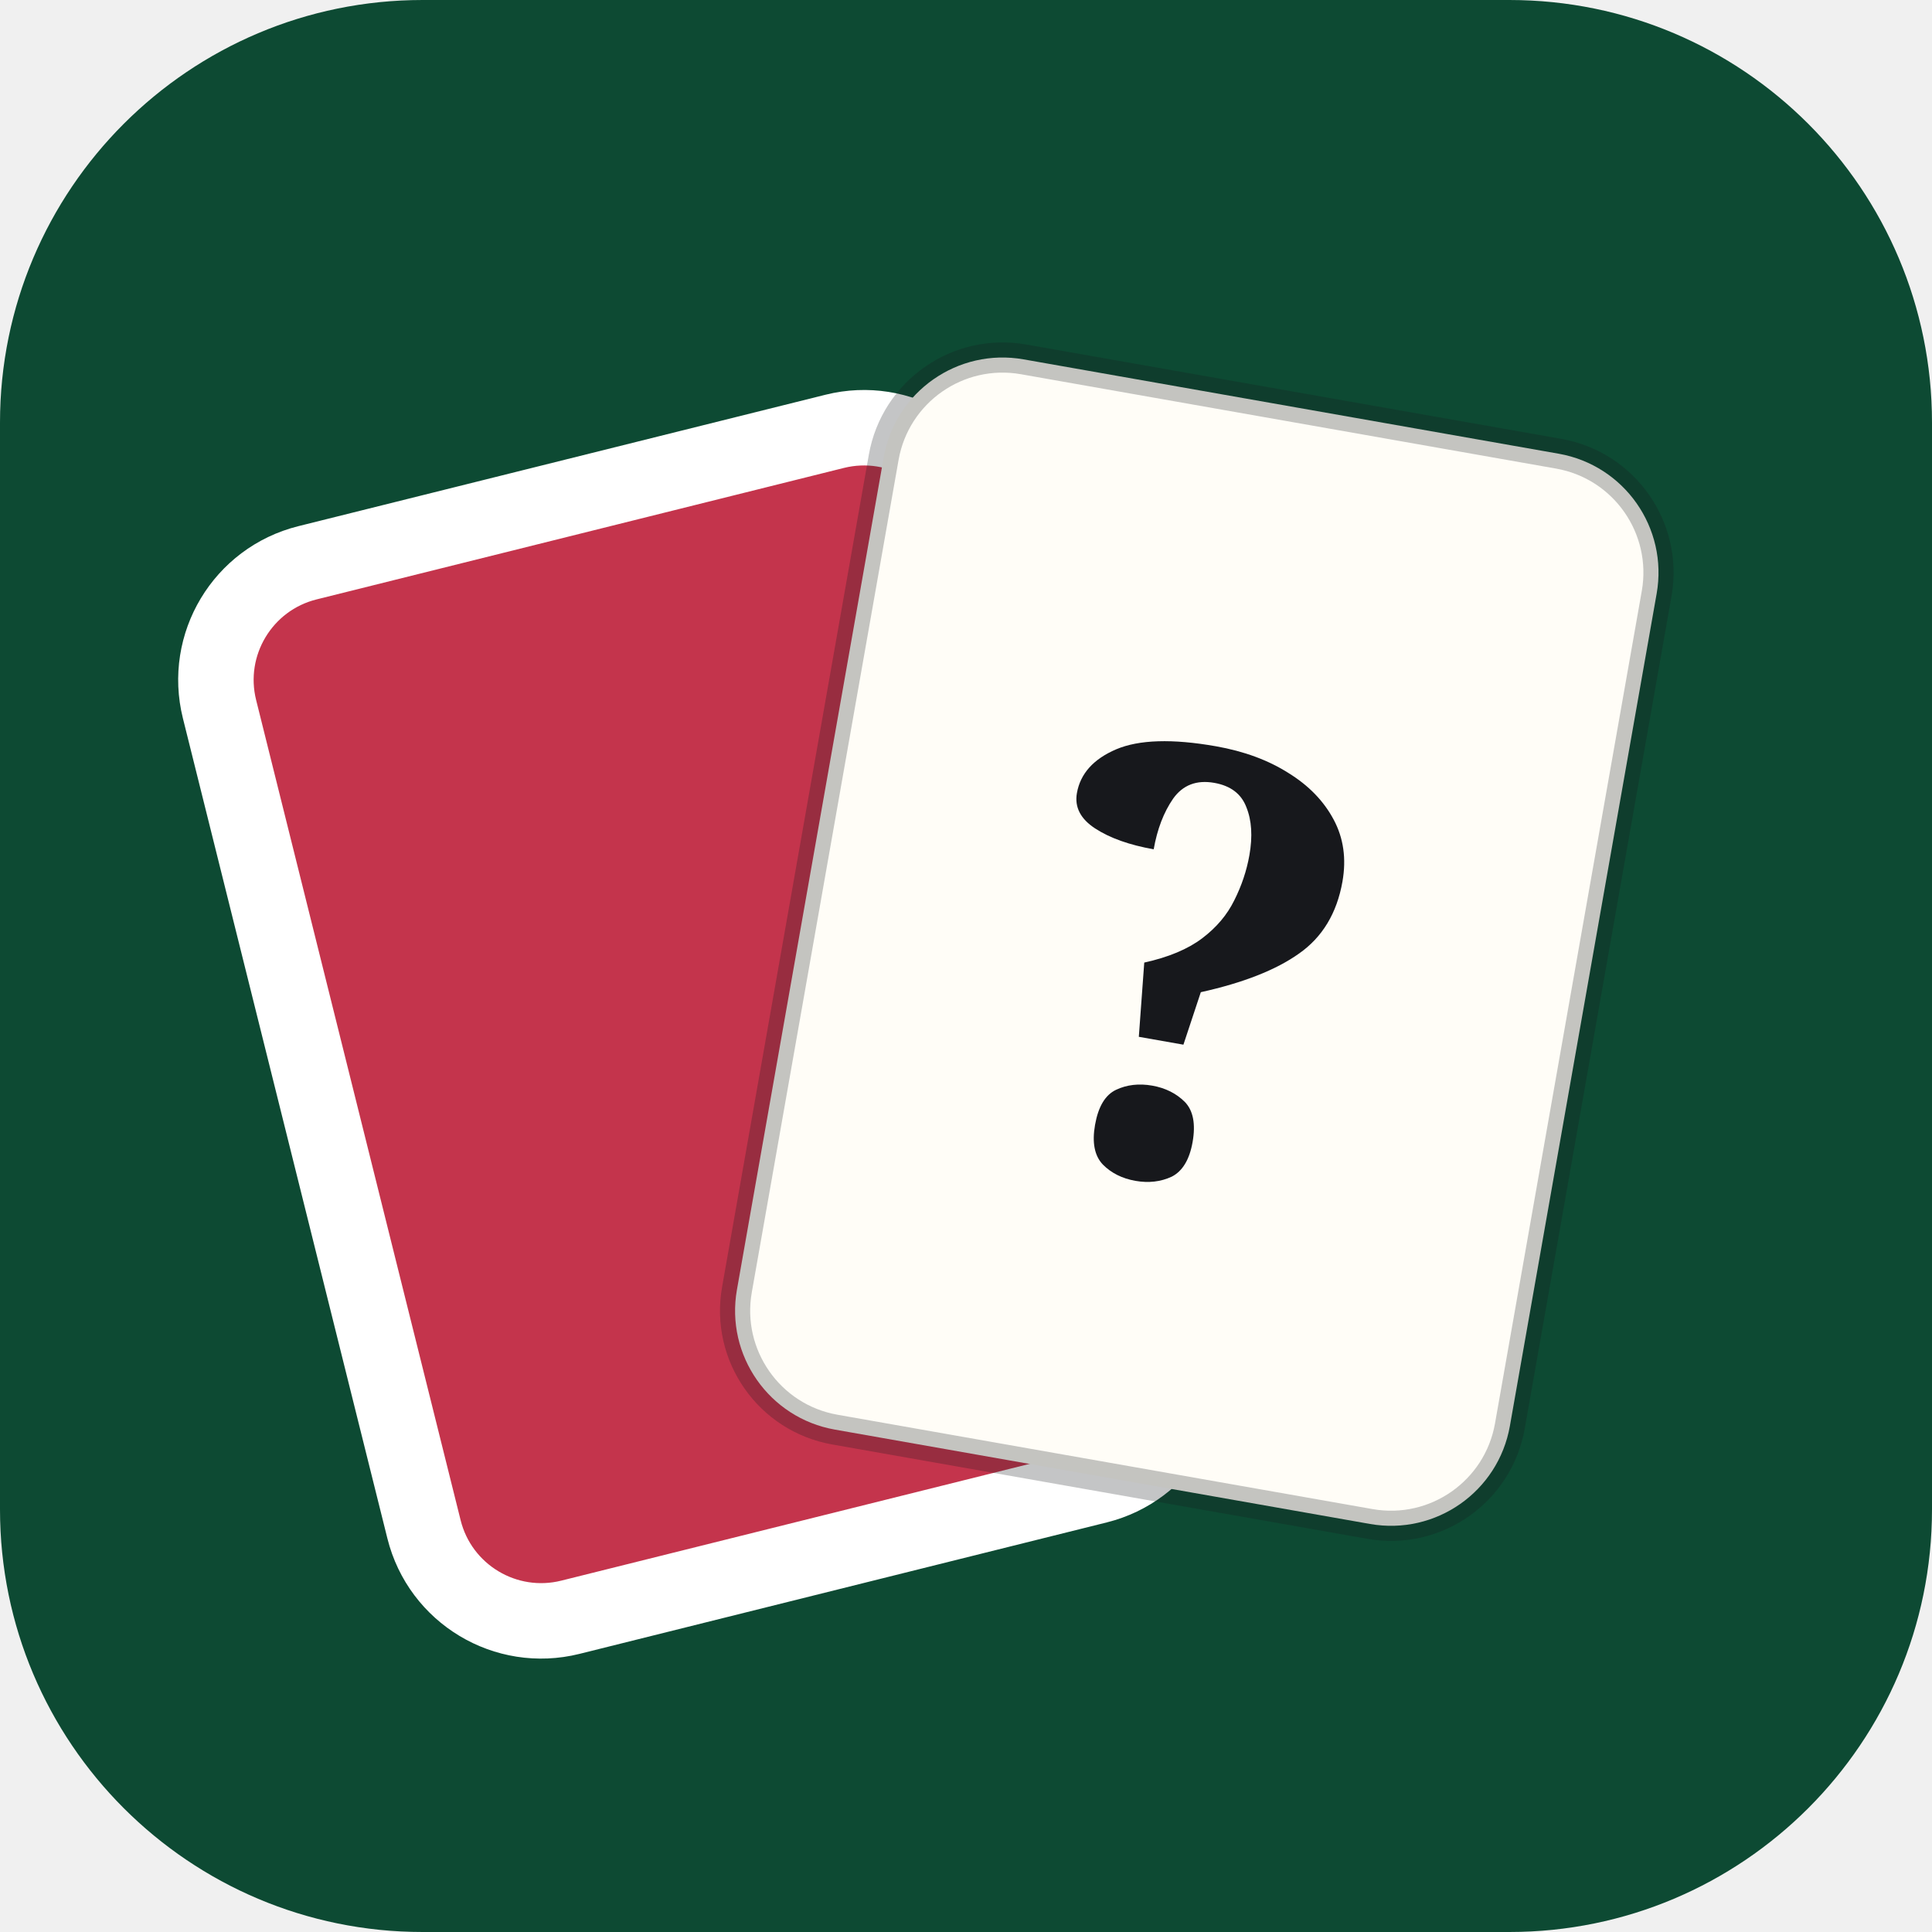
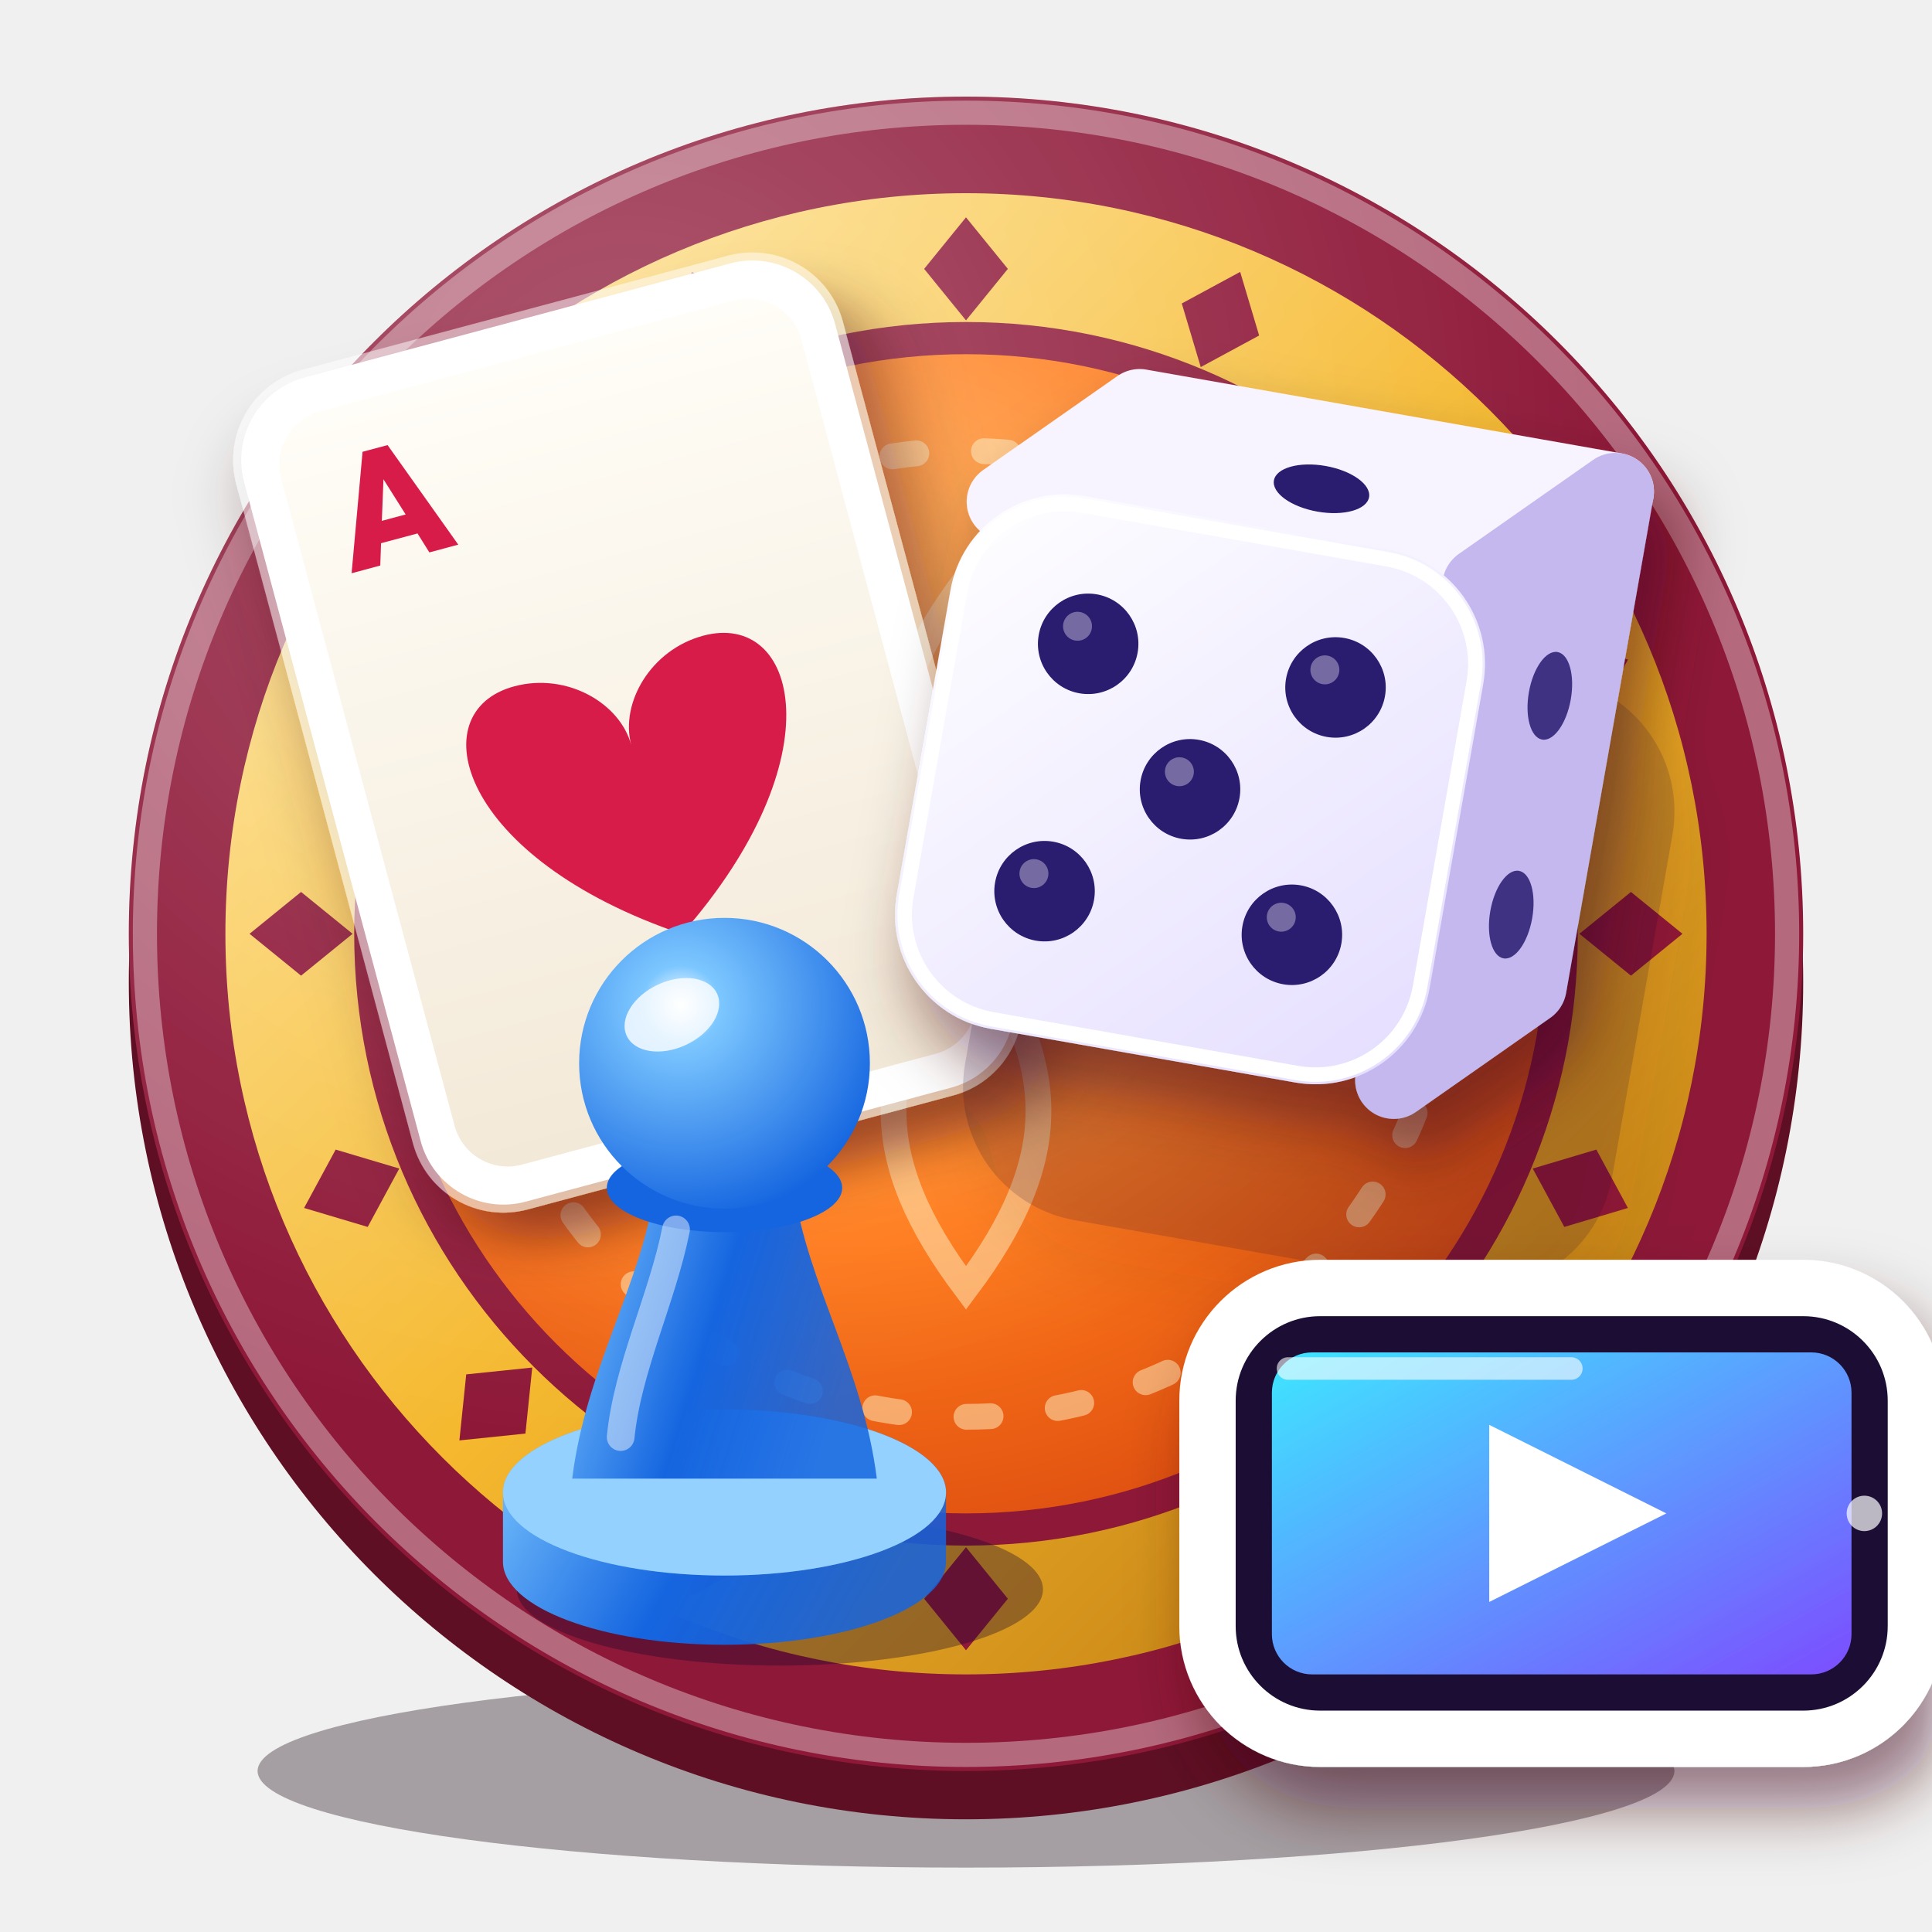
- <svg xmlns="http://www.w3.org/2000/svg" viewBox="0 0 64 64">
-   <rect width="64" height="64" rx="14" fill="#0d4a33" />
-   <g transform="rotate(-14 32 40)">
-     <rect x="12" y="14" width="26" height="36" rx="4" fill="#c4344c" stroke="#fff" stroke-width="2.5" />
+ <svg xmlns="http://www.w3.org/2000/svg" viewBox="0 0 120 120" width="64" height="64">
+   <defs>
+     <linearGradient id="pre0-face" x1="0" y1="0" x2="0" y2="1">
+       <stop offset="0" stop-color="#fffdf7" />
+       <stop offset="1" stop-color="#f3e9d8" />
+     </linearGradient>
+     <filter id="pre0-lsh" x="-30%" y="-30%" width="160%" height="170%">
+       <feDropShadow dx="1.2" dy="2.6" stdDeviation="2" flood-color="#3a0614" flood-opacity="0.5" />
+     </filter>
+   </defs>
+   <g>
+     <defs>
+       <radialGradient id="pre0-field" cx="0.4" cy="0.35" r="0.75">
+         <stop offset="0" stop-color="#ffb347" />
+         <stop offset="0.55" stop-color="#ff7a1a" />
+         <stop offset="1" stop-color="#d9480f" />
+       </radialGradient>
+       <linearGradient id="pre0-rim" x1="0" y1="0" x2="1" y2="1">
+         <stop offset="0" stop-color="#ffe9a3" />
+         <stop offset="0.5" stop-color="#f5b82e" />
+         <stop offset="1" stop-color="#b8730c" />
+       </linearGradient>
+       <radialGradient id="pre0-shine" cx="0.3" cy="0.2" r="0.6">
+         <stop offset="0" stop-color="#fff" stop-opacity="0.28" />
+         <stop offset="1" stop-color="#fff" stop-opacity="0" />
+       </radialGradient>
+     </defs>
+     <ellipse cx="60" cy="110" rx="44" ry="6" fill="#1a0510" opacity="0.35" />
+     <circle cx="60" cy="61" r="52" fill="#5e0f24" />
+     <circle cx="60" cy="58" r="52" fill="#8e1838" />
+     <circle cx="60" cy="58" r="46" fill="url(#pre0-rim)" />
+     <g fill="#8e1838">
+       <path d="M60 13.5l2.6 3.2-2.6 3.2-2.6-3.2z" transform="rotate(0 60 58)" />
+       <path d="M60 13.5l2.6 3.2-2.6 3.2-2.6-3.2z" transform="rotate(22.5 60 58)" />
+       <path d="M60 13.5l2.6 3.2-2.6 3.2-2.6-3.2z" transform="rotate(45 60 58)" />
+       <path d="M60 13.5l2.6 3.2-2.6 3.2-2.6-3.2z" transform="rotate(67.5 60 58)" />
+       <path d="M60 13.5l2.6 3.2-2.6 3.2-2.6-3.2z" transform="rotate(90 60 58)" />
+       <path d="M60 13.5l2.6 3.2-2.6 3.2-2.6-3.2z" transform="rotate(112.5 60 58)" />
+       <path d="M60 13.5l2.6 3.2-2.6 3.2-2.6-3.2z" transform="rotate(135 60 58)" />
+       <path d="M60 13.5l2.6 3.2-2.6 3.2-2.6-3.2z" transform="rotate(157.5 60 58)" />
+       <path d="M60 13.5l2.6 3.2-2.6 3.2-2.6-3.2z" transform="rotate(180 60 58)" />
+       <path d="M60 13.5l2.6 3.2-2.6 3.2-2.6-3.2z" transform="rotate(202.5 60 58)" />
+       <path d="M60 13.5l2.6 3.2-2.6 3.2-2.6-3.2z" transform="rotate(225 60 58)" />
+       <path d="M60 13.5l2.6 3.2-2.6 3.2-2.6-3.2z" transform="rotate(247.5 60 58)" />
+       <path d="M60 13.5l2.6 3.2-2.6 3.2-2.6-3.2z" transform="rotate(270 60 58)" />
+       <path d="M60 13.5l2.6 3.2-2.6 3.2-2.6-3.2z" transform="rotate(292.5 60 58)" />
+       <path d="M60 13.5l2.6 3.2-2.6 3.2-2.6-3.2z" transform="rotate(315 60 58)" />
+       <path d="M60 13.5l2.6 3.2-2.6 3.2-2.6-3.2z" transform="rotate(337.5 60 58)" />
+     </g>
+     <circle cx="60" cy="58" r="38" fill="#8e1838" />
+     <circle cx="60" cy="58" r="36" fill="url(#pre0-field)" />
+     <g fill="none" stroke="#fff3c4" stroke-opacity="0.5" stroke-width="1.6">
+       <circle cx="60" cy="58" r="30" stroke-dasharray="1.5 4.2" stroke-linecap="round" />
+       <path d="M60 36c6 8 6 14 0 22-6-8-6-14 0-22zM82 58c-8 6-14 6-22 0 8-6 14-6 22 0zM60 80c-6-8-6-14 0-22 6 8 6 14 0 22zM38 58c8-6 14-6 22 0-8 6-14 6-22 0z" />
+     </g>
+     <circle cx="60" cy="58" r="52" fill="url(#pre0-shine)" />
+     <circle cx="60" cy="58" r="51" fill="none" stroke="#fff" stroke-opacity="0.35" stroke-width="1.5" />
  </g>
-   <g transform="rotate(10 32 40)">
-     <rect x="25" y="12" width="26" height="36" rx="4" fill="#fffdf7" stroke="#17181c" stroke-opacity=".25" />
-     <text x="38" y="38" font-family="Georgia, serif" font-size="20" font-weight="700" fill="#17181c" text-anchor="middle">?</text>
+   <g transform="translate(20 19) rotate(-15 19 26.5)" filter="url(#pre0-lsh)">
+     <rect width="38" height="53" rx="5.32" fill="#ffffff" />
+     <rect x="2.28" y="2.28" width="33.44" height="48.44" rx="3.42" fill="url(#pre0-face)" />
+     <text x="5" y="12.5" font-family="system-ui, -apple-system, 'Segoe UI', Roboto, sans-serif" font-weight="900" font-size="10" fill="#d81b4a">A</text>
+     <path d="M0 7C-9 1-9-6-4.5-6-2-6 0-4 0-2 0-4 2-6 4.5-6 9-6 9 1 0 7Z" fill="#d81b4a" transform="translate(19 30) scale(1.35)" />
+     <rect width="38" height="53" rx="5.32" fill="none" stroke="#fff" stroke-opacity="0.5" stroke-width="1" />
+     <path d="M5.32 1.5H32.68" stroke="#fff" stroke-opacity="0.8" stroke-width="1.5" stroke-linecap="round" />
+   </g>
+   <g filter="url(#pre0-lsh)">
+     <g transform="translate(55 34) rotate(10 28 28) scale(0.6)">
+       <defs>
+         <linearGradient id="pre0-df-l" x1="0" y1="0" x2="1" y2="1">
+           <stop offset="0" stop-color="#ffffff" />
+           <stop offset="1" stop-color="#e4ddff" />
+         </linearGradient>
+       </defs>
+       <rect x="6" y="2" width="68" height="64" rx="14" fill="#16052e" opacity="0.16" transform="translate(4 8)" />
+       <path d="M4 2L16-10H66L54 2Z" fill="#f7f4ff" stroke="#f7f4ff" stroke-width="8" stroke-linejoin="round" />
+       <path d="M54 2L66-10V42L54 54Z" fill="#c4b8ef" stroke="#c4b8ef" stroke-width="8" stroke-linejoin="round" />
+       <rect x="0" y="0" width="56" height="56" rx="12" fill="url(#pre0-df-l)" />
+       <rect x="1" y="1" width="54" height="54" rx="11" fill="none" stroke="#fff" stroke-width="1.5" />
+       <g>
+         <circle cx="15" cy="15" r="5.2" fill="#2a1a6e" />
+         <circle cx="13.6" cy="13.4" r="1.5" fill="#fff" opacity="0.35" />
+       </g>
+       <g>
+         <circle cx="41" cy="15" r="5.2" fill="#2a1a6e" />
+         <circle cx="39.6" cy="13.4" r="1.5" fill="#fff" opacity="0.35" />
+       </g>
+       <g>
+         <circle cx="28" cy="28" r="5.2" fill="#2a1a6e" />
+         <circle cx="26.6" cy="26.4" r="1.5" fill="#fff" opacity="0.35" />
+       </g>
+       <g>
+         <circle cx="15" cy="41" r="5.2" fill="#2a1a6e" />
+         <circle cx="13.6" cy="39.4" r="1.5" fill="#fff" opacity="0.35" />
+       </g>
+       <g>
+         <circle cx="41" cy="41" r="5.2" fill="#2a1a6e" />
+         <circle cx="39.6" cy="39.4" r="1.5" fill="#fff" opacity="0.35" />
+       </g>
+       <ellipse cx="36" cy="-5" rx="5" ry="2.4" fill="#2a1a6e" />
+       <ellipse cx="63" cy="12" rx="2.2" ry="4.6" fill="#2a1a6e" opacity="0.85" />
+       <ellipse cx="63" cy="35" rx="2.2" ry="4.6" fill="#2a1a6e" opacity="0.85" />
+     </g>
+   </g>
+   <g transform="translate(45 97) scale(0.86)">
+     <defs>
+       <radialGradient id="pre0-gh-l" cx="0.35" cy="0.3" r="0.75">
+         <stop offset="0" stop-color="#fff" stop-opacity="0.9" />
+         <stop offset="0.18" stop-color="#7cc7ff" />
+         <stop offset="1" stop-color="#1565e0" />
+       </radialGradient>
+       <linearGradient id="pre0-gb-l" x1="0" y1="0" x2="1" y2="0.3">
+         <stop offset="0" stop-color="#7cc7ff" />
+         <stop offset="0.55" stop-color="#1565e0" />
+         <stop offset="1" stop-color="#1565e0" stop-opacity="0.85" />
+       </linearGradient>
+     </defs>
+     <ellipse cx="4" cy="2" rx="19" ry="5.5" fill="#16052e" opacity="0.35" />
+     <path d="M-16 0a16 6 0 0 0 32 0v-5a16 6 0 0 0-32 0z" fill="url(#pre0-gb-l)" />
+     <ellipse cy="-5" rx="16" ry="6" fill="#7cc7ff" />
+     <ellipse cy="-5" rx="16" ry="6" fill="#fff" opacity="0.18" />
+     <path d="M-11-6C-10-14-6-20-5-27H5C6-20 10-14 11-6Z" fill="url(#pre0-gb-l)" />
+     <ellipse cy="-27" rx="8.5" ry="3.2" fill="#1565e0" />
+     <circle cy="-36" r="10.5" fill="url(#pre0-gh-l)" />
+     <ellipse cx="-3.8" cy="-39.5" rx="3.6" ry="2.4" fill="#fff" opacity="0.8" transform="rotate(-25 -3.8 -39.5)" />
+     <path d="M-7.5-9C-7-14-4.5-19-3.5-24" stroke="#fff" stroke-opacity="0.45" stroke-width="2" stroke-linecap="round" fill="none" />
+   </g>
+   <g filter="url(#pre0-lsh)">
+     <defs>
+       <linearGradient id="pre0-scr" x1="0" y1="0" x2="1" y2="1">
+         <stop offset="0" stop-color="#3ee6ff" />
+         <stop offset="1" stop-color="#7c4dff" />
+       </linearGradient>
+     </defs>
+     <rect x="75" y="80" width="44" height="28" rx="7" fill="#1b1035" stroke="#fff" stroke-width="3.5" />
+     <rect x="79" y="84" width="36" height="20" rx="2.5" fill="url(#pre0-scr)" />
+     <g>
+       <circle cx="115.8" cy="94" r="1.1" fill="#fff" opacity="0.7" />
+       <path d="M92.5 88.5l11 5.5-11 5.5z" fill="#fff" />
+     </g>
+     <path d="M80 85h17.6" stroke="#fff" stroke-opacity="0.6" stroke-width="1.4" stroke-linecap="round" />
  </g>
</svg>
